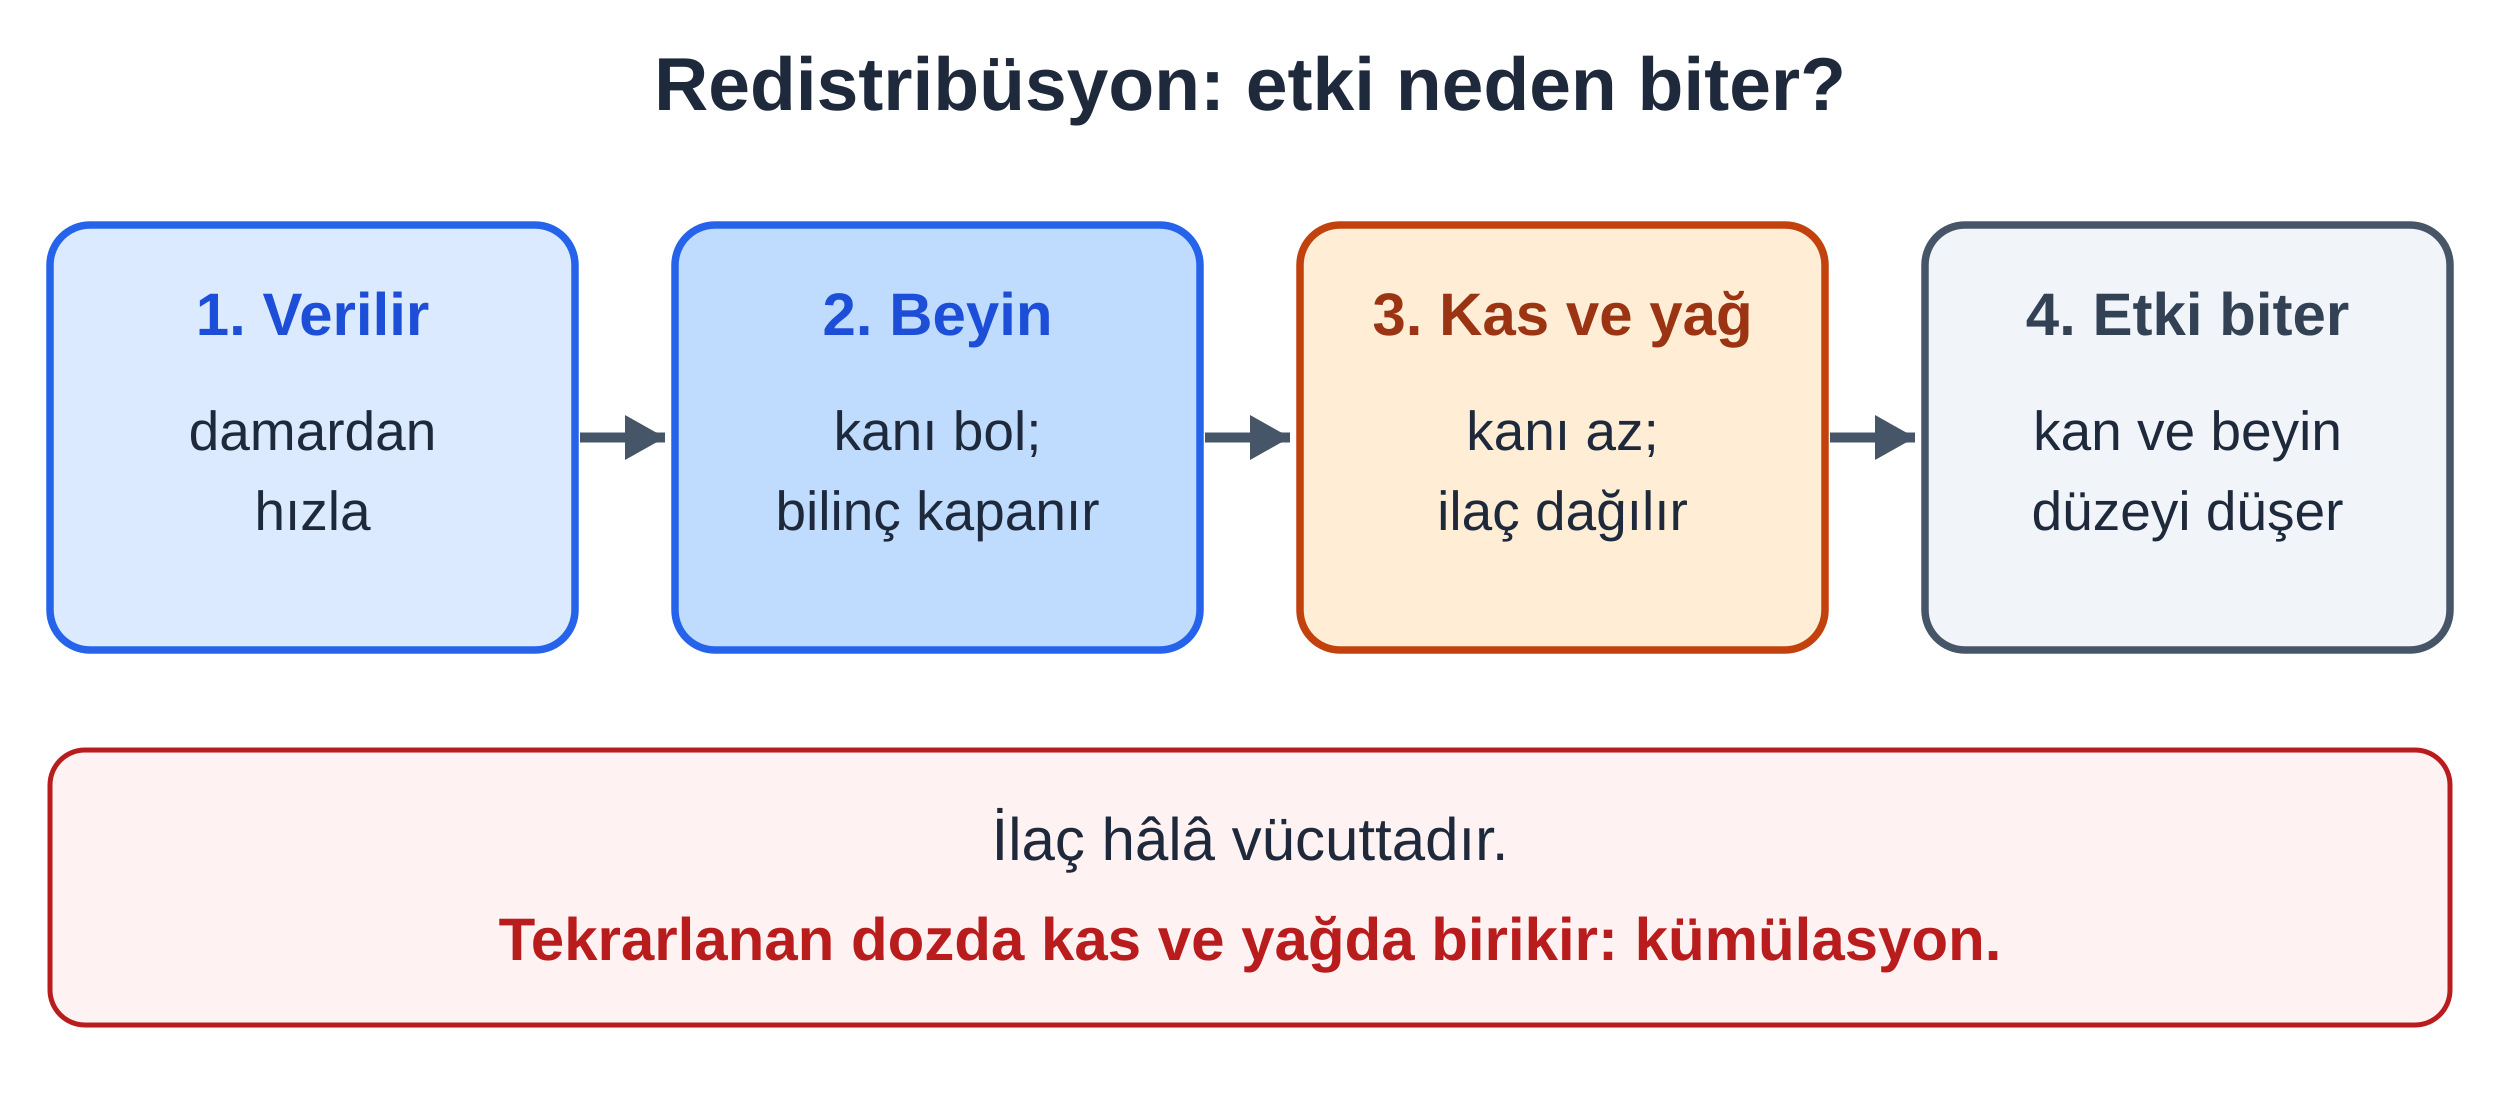
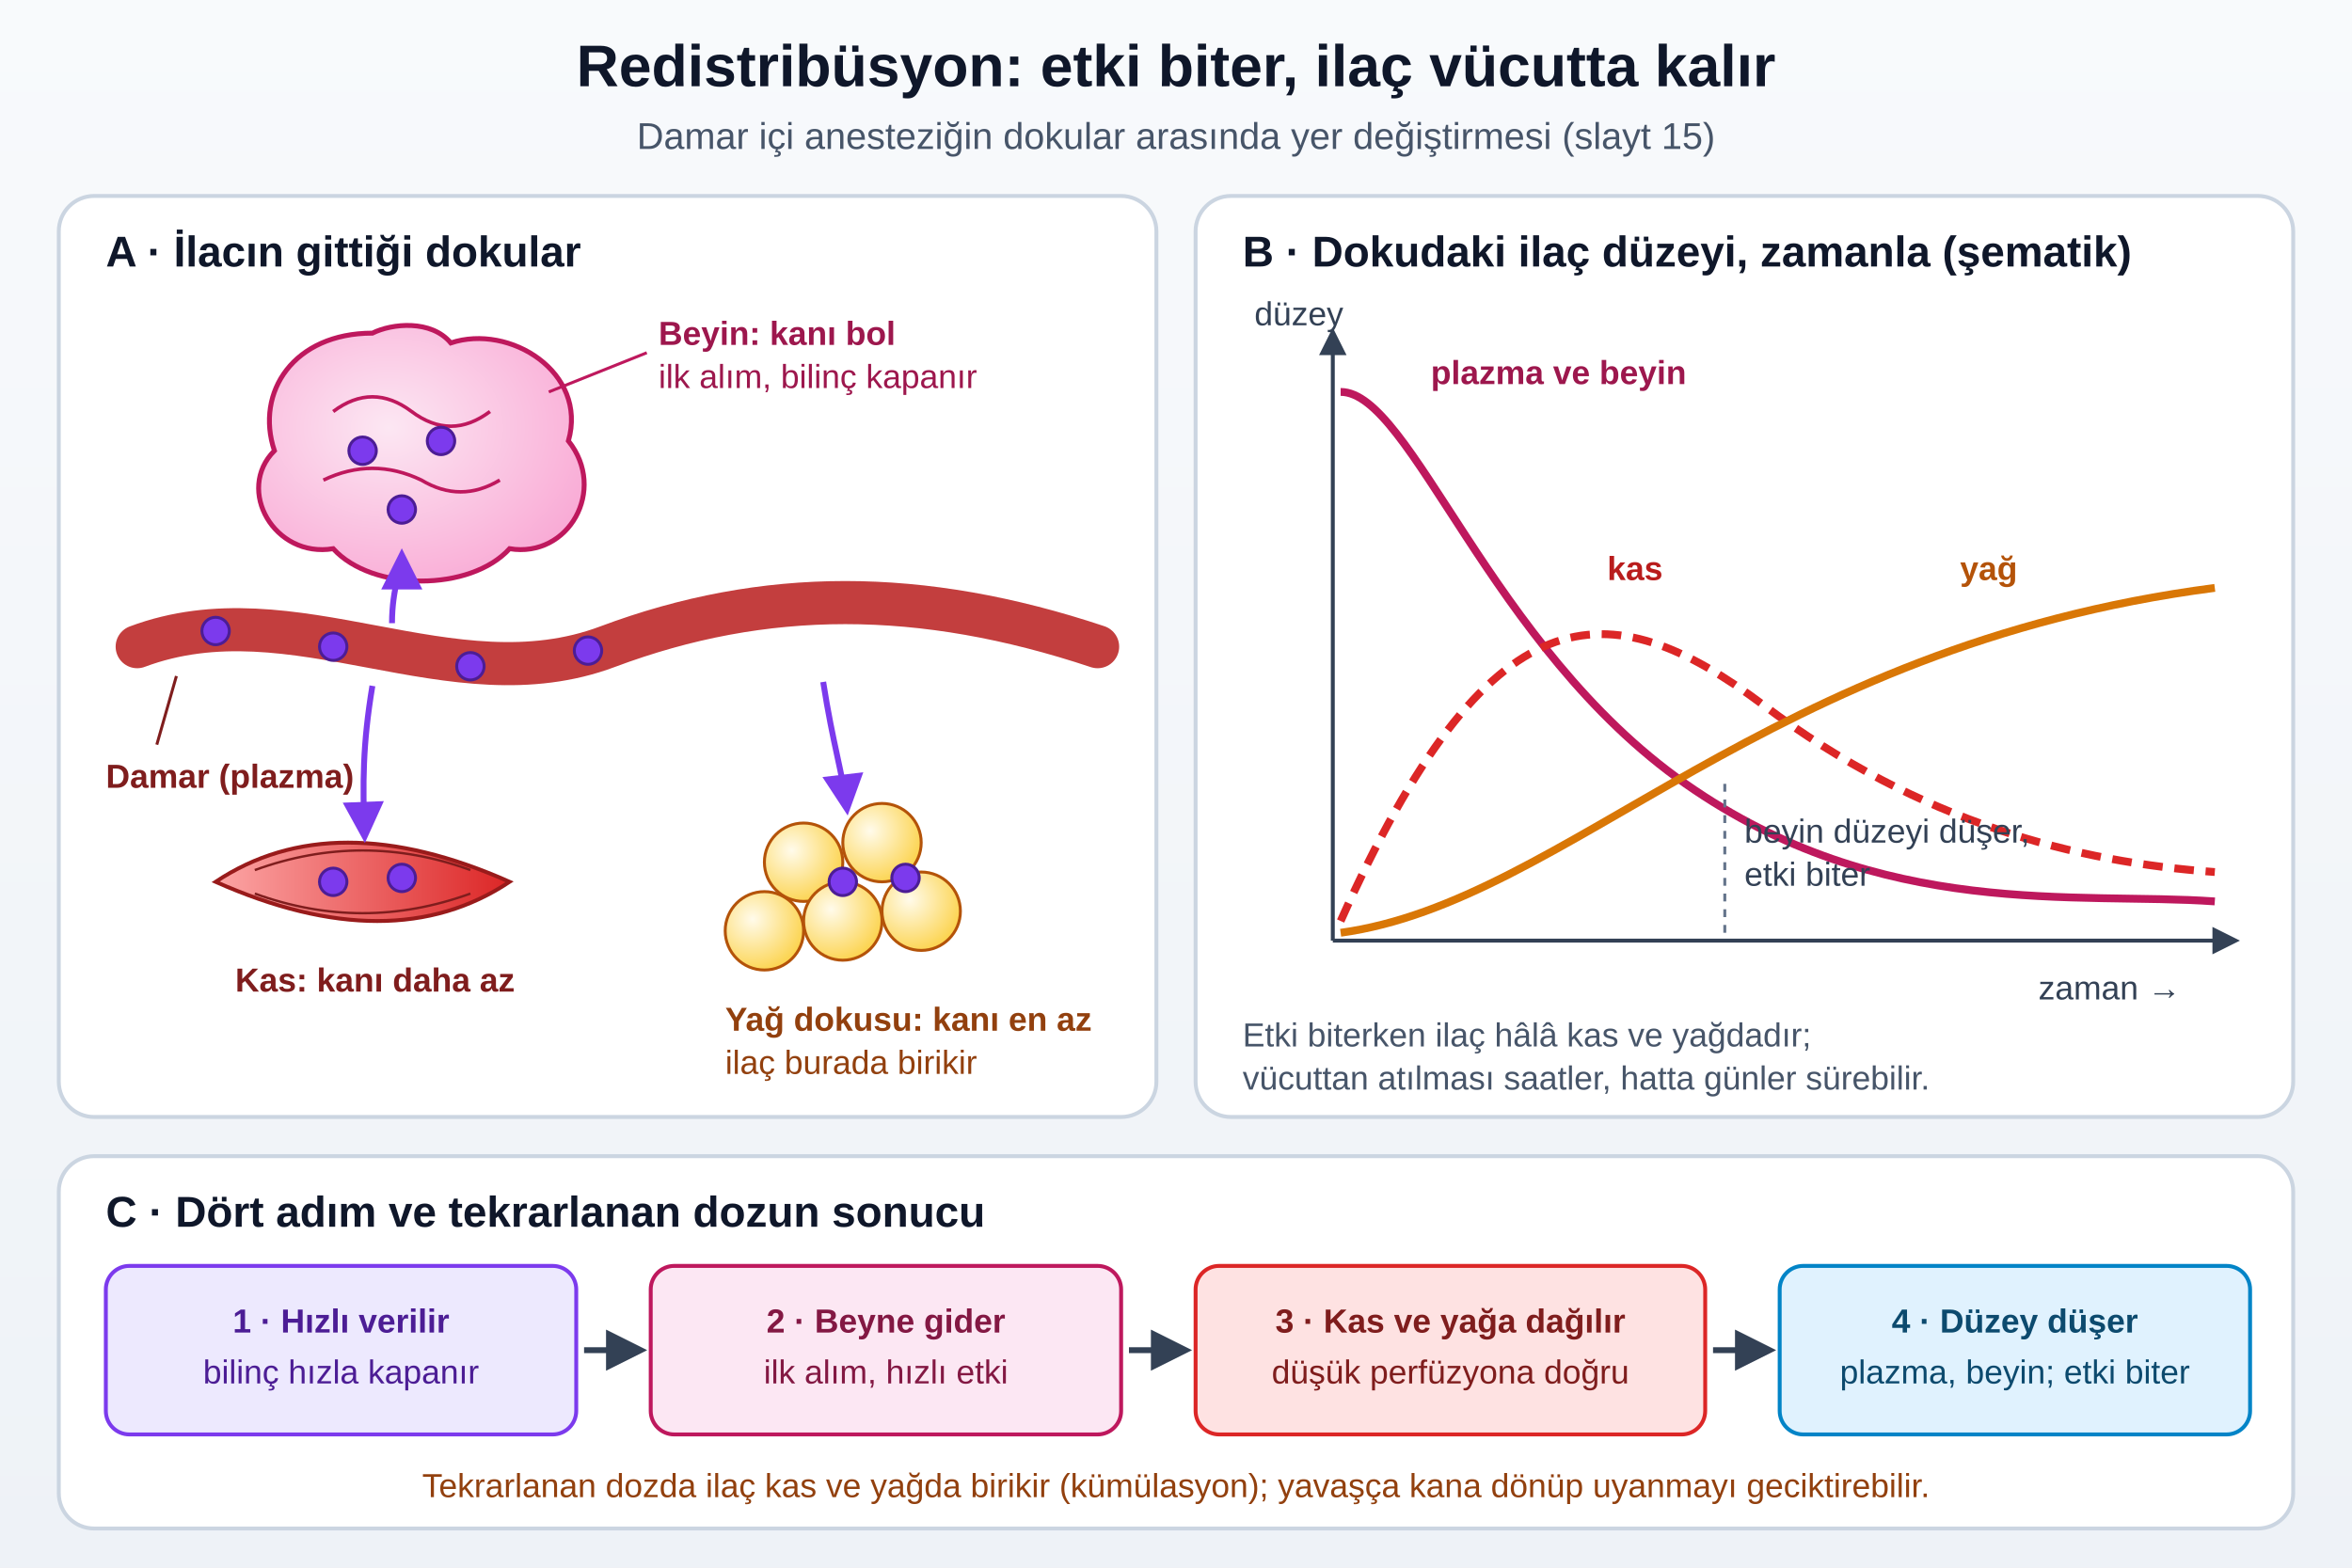
- <svg xmlns="http://www.w3.org/2000/svg" viewBox="0 0 1000 440" width="1000" height="440">
-   <rect width="1000" height="440" fill="#ffffff" />
+ <svg xmlns="http://www.w3.org/2000/svg" viewBox="0 0 1200 800" width="1200" height="800" font-family="Segoe UI, Arial, sans-serif">
  <defs>
-     <marker id="ok" markerUnits="userSpaceOnUse" markerWidth="18" markerHeight="18" refX="16" refY="9" orient="auto">
-       <path d="M0 0 L16 9 L0 18 z" fill="#475569" />
+     <linearGradient id="zemin" x1="0" y1="0" x2="0" y2="1">
+       <stop offset="0" stop-color="#f8fafc" />
+       <stop offset="1" stop-color="#eef2f7" />
+     </linearGradient>
+     <radialGradient id="beyin" cx="0.4" cy="0.4" r="0.7">
+       <stop offset="0" stop-color="#fce7f3" />
+       <stop offset="1" stop-color="#f9a8d4" />
+     </radialGradient>
+     <linearGradient id="kas" x1="0" y1="0" x2="1" y2="0">
+       <stop offset="0" stop-color="#fca5a5" />
+       <stop offset="1" stop-color="#dc2626" />
+     </linearGradient>
+     <radialGradient id="yag" cx="0.35" cy="0.35" r="0.7">
+       <stop offset="0" stop-color="#fffbeb" />
+       <stop offset="1" stop-color="#fcd34d" />
+     </radialGradient>
+     <marker id="ok" viewBox="0 0 10 10" refX="8" refY="5" markerWidth="7" markerHeight="7" orient="auto">
+       <path d="M0 0 L10 5 L0 10 z" fill="#334155" />
    </marker>
+     <marker id="okm" viewBox="0 0 10 10" refX="8" refY="5" markerWidth="7" markerHeight="7" orient="auto">
+       <path d="M0 0 L10 5 L0 10 z" fill="#7c3aed" />
+     </marker>
+     <g id="ilac">
+       <circle r="7" fill="#7c3aed" stroke="#4c1d95" stroke-width="1.5" />
+     </g>
+     <g id="hucre">
+       <circle r="20" fill="url(#yag)" stroke="#b45309" stroke-width="1.5" />
+     </g>
  </defs>
-   <text x="500" y="44" text-anchor="middle" font-family="Segoe UI, Arial, sans-serif" font-size="30" font-weight="bold" fill="#1e293b">Redistribüsyon: etki neden biter?</text>
-   <g font-family="Segoe UI, Arial, sans-serif">
-     <rect x="20" y="90" width="210" height="170" rx="16" fill="#dbeafe" stroke="#2563eb" stroke-width="3" />
-     <text x="125" y="134" text-anchor="middle" font-size="24" font-weight="bold" fill="#1d4ed8">1. Verilir</text>
-     <text x="125" y="180" text-anchor="middle" font-size="22" fill="#1e293b">damardan</text>
-     <text x="125" y="212" text-anchor="middle" font-size="22" fill="#1e293b">hızla</text>
-     <rect x="270" y="90" width="210" height="170" rx="16" fill="#bfdbfe" stroke="#2563eb" stroke-width="3" />
-     <text x="375" y="134" text-anchor="middle" font-size="24" font-weight="bold" fill="#1d4ed8">2. Beyin</text>
-     <text x="375" y="180" text-anchor="middle" font-size="22" fill="#1e293b">kanı bol;</text>
-     <text x="375" y="212" text-anchor="middle" font-size="22" fill="#1e293b">bilinç kapanır</text>
-     <rect x="520" y="90" width="210" height="170" rx="16" fill="#ffedd5" stroke="#c2410c" stroke-width="3" />
-     <text x="625" y="134" text-anchor="middle" font-size="24" font-weight="bold" fill="#9a3412">3. Kas ve yağ</text>
-     <text x="625" y="180" text-anchor="middle" font-size="22" fill="#1e293b">kanı az;</text>
-     <text x="625" y="212" text-anchor="middle" font-size="22" fill="#1e293b">ilaç dağılır</text>
-     <rect x="770" y="90" width="210" height="170" rx="16" fill="#f1f5f9" stroke="#475569" stroke-width="3" />
-     <text x="875" y="134" text-anchor="middle" font-size="24" font-weight="bold" fill="#334155">4. Etki biter</text>
-     <text x="875" y="180" text-anchor="middle" font-size="22" fill="#1e293b">kan ve beyin</text>
-     <text x="875" y="212" text-anchor="middle" font-size="22" fill="#1e293b">düzeyi düşer</text>
-     <g stroke="#475569" stroke-width="4" fill="none" marker-end="url(#ok)">
-       <path d="M232 175 h34" />
-       <path d="M482 175 h34" />
-       <path d="M732 175 h34" />
-     </g>
-     <rect x="20" y="300" width="960" height="110" rx="14" fill="#fef2f2" stroke="#b91c1c" stroke-width="2" />
-     <text x="500" y="344" text-anchor="middle" font-size="24" fill="#1e293b">İlaç hâlâ vücuttadır.</text>
-     <text x="500" y="384" text-anchor="middle" font-size="24" font-weight="bold" fill="#b91c1c">Tekrarlanan dozda kas ve yağda birikir: kümülasyon.</text>
+   <rect width="1200" height="800" fill="url(#zemin)" />
+   <text x="600" y="44" text-anchor="middle" font-size="30" font-weight="bold" fill="#0f172a">Redistribüsyon: etki biter, ilaç vücutta kalır</text>
+   <text x="600" y="76" text-anchor="middle" font-size="19" fill="#475569">Damar içi anesteziğin dokular arasında yer değiştirmesi (slayt 15)</text>
+   <rect x="30" y="100" width="560" height="470" rx="18" fill="#ffffff" stroke="#cbd5e1" stroke-width="2" />
+   <text x="54" y="136" font-size="22" font-weight="bold" fill="#0f172a">A · İlacın gittiği dokular</text>
+   <path d="M70 330 C150 300 230 360 310 330 S470 300 560 330" stroke="#b91c1c" stroke-width="22" fill="none" stroke-linecap="round" opacity="0.85" />
+   <use href="#ilac" x="110" y="322" />
+   <use href="#ilac" x="170" y="330" />
+   <use href="#ilac" x="240" y="340" />
+   <use href="#ilac" x="300" y="332" />
+   <line x1="90" y1="345" x2="80" y2="380" stroke="#7f1d1d" stroke-width="1.5" />
+   <text x="54" y="402" font-size="17" fill="#7f1d1d" font-weight="bold">Damar (plazma)</text>
+   <path d="M190 170 c-40 0 -60 30 -50 60 c-20 20 0 55 30 50 c20 22 70 22 90 0 c30 5 50 -30 30 -55 c10 -35 -30 -60 -60 -50 c-10 -12 -30 -10 -40 -5 z" fill="url(#beyin)" stroke="#be185d" stroke-width="2.5" />
+   <path d="M170 210 q20 -15 40 0 q20 15 40 0 M165 245 q25 -12 50 0 q20 12 40 0" stroke="#be185d" stroke-width="1.8" fill="none" />
+   <use href="#ilac" x="185" y="230" />
+   <use href="#ilac" x="225" y="225" />
+   <use href="#ilac" x="205" y="260" />
+   <path d="M200 318 C200 300 205 290 205 284" stroke="#7c3aed" stroke-width="3" fill="none" marker-end="url(#okm)" />
+   <line x1="280" y1="200" x2="330" y2="180" stroke="#be185d" stroke-width="1.5" />
+   <text x="336" y="176" font-size="17" fill="#9d174d" font-weight="bold">Beyin: kanı bol</text>
+   <text x="336" y="198" font-size="17" fill="#9d174d">ilk alım, bilinç kapanır</text>
+   <path d="M110 450 q60 -40 150 0 q-60 40 -150 0 z" fill="url(#kas)" stroke="#991b1b" stroke-width="2" />
+   <path d="M130 444 q55 -20 110 0 M130 456 q55 20 110 0" stroke="#7f1d1d" stroke-width="1.2" fill="none" />
+   <use href="#ilac" x="170" y="450" />
+   <use href="#ilac" x="205" y="448" />
+   <path d="M190 350 C185 380 185 400 186 426" stroke="#7c3aed" stroke-width="3" fill="none" marker-end="url(#okm)" />
+   <text x="120" y="506" font-size="17" fill="#7f1d1d" font-weight="bold">Kas: kanı daha az</text>
+   <use href="#hucre" x="410" y="440" />
+   <use href="#hucre" x="450" y="430" />
+   <use href="#hucre" x="430" y="470" />
+   <use href="#hucre" x="470" y="465" />
+   <use href="#hucre" x="390" y="475" />
+   <use href="#ilac" x="430" y="450" />
+   <use href="#ilac" x="462" y="448" />
+   <path d="M420 348 C425 380 430 395 432 412" stroke="#7c3aed" stroke-width="3" fill="none" marker-end="url(#okm)" />
+   <text x="370" y="526" font-size="17" fill="#92400e" font-weight="bold">Yağ dokusu: kanı en az</text>
+   <text x="370" y="548" font-size="17" fill="#92400e">ilaç burada birikir</text>
+   <rect x="610" y="100" width="560" height="470" rx="18" fill="#ffffff" stroke="#cbd5e1" stroke-width="2" />
+   <text x="634" y="136" font-size="22" font-weight="bold" fill="#0f172a">B · Dokudaki ilaç düzeyi, zamanla (şematik)</text>
+   <line x1="680" y1="480" x2="1140" y2="480" stroke="#334155" stroke-width="2" marker-end="url(#ok)" />
+   <line x1="680" y1="480" x2="680" y2="170" stroke="#334155" stroke-width="2" marker-end="url(#ok)" />
+   <text x="1040" y="510" font-size="17" fill="#334155">zaman →</text>
+   <text x="640" y="166" font-size="17" fill="#334155">düzey</text>
+   <path d="M684 200 C720 200 760 330 860 400 S1060 455 1130 460" stroke="#be185d" stroke-width="4" fill="none" />
+   <path d="M684 470 C760 300 820 300 900 360 S1060 440 1130 445" stroke="#dc2626" stroke-width="4" fill="none" stroke-dasharray="10 6" />
+   <path d="M684 476 C800 460 900 330 1130 300" stroke="#d97706" stroke-width="4" fill="none" />
+   <text x="730" y="196" font-size="17" fill="#9d174d" font-weight="bold">plazma ve beyin</text>
+   <text x="820" y="296" font-size="17" fill="#b91c1c" font-weight="bold">kas</text>
+   <text x="1000" y="296" font-size="17" fill="#b45309" font-weight="bold">yağ</text>
+   <line x1="880" y1="400" x2="880" y2="480" stroke="#64748b" stroke-width="1.5" stroke-dasharray="4 4" />
+   <text x="890" y="430" font-size="17" fill="#334155">beyin düzeyi düşer,</text>
+   <text x="890" y="452" font-size="17" fill="#334155">etki biter</text>
+   <text x="634" y="534" font-size="17" fill="#475569">Etki biterken ilaç hâlâ kas ve yağdadır;</text>
+   <text x="634" y="556" font-size="17" fill="#475569">vücuttan atılması saatler, hatta günler sürebilir.</text>
+   <rect x="30" y="590" width="1140" height="190" rx="18" fill="#ffffff" stroke="#cbd5e1" stroke-width="2" />
+   <text x="54" y="626" font-size="22" font-weight="bold" fill="#0f172a">C · Dört adım ve tekrarlanan dozun sonucu</text>
+   <g font-size="17">
+     <rect x="54" y="646" width="240" height="86" rx="12" fill="#ede9fe" stroke="#7c3aed" stroke-width="2" />
+     <text x="174" y="680" text-anchor="middle" font-weight="bold" fill="#4c1d95">1 · Hızlı verilir</text>
+     <text x="174" y="706" text-anchor="middle" fill="#4c1d95">bilinç hızla kapanır</text>
+     <path d="M298 689 h28" stroke="#334155" stroke-width="3" marker-end="url(#ok)" />
+     <rect x="332" y="646" width="240" height="86" rx="12" fill="#fce7f3" stroke="#be185d" stroke-width="2" />
+     <text x="452" y="680" text-anchor="middle" font-weight="bold" fill="#831843">2 · Beyne gider</text>
+     <text x="452" y="706" text-anchor="middle" fill="#831843">ilk alım, hızlı etki</text>
+     <path d="M576 689 h28" stroke="#334155" stroke-width="3" marker-end="url(#ok)" />
+     <rect x="610" y="646" width="260" height="86" rx="12" fill="#fee2e2" stroke="#dc2626" stroke-width="2" />
+     <text x="740" y="680" text-anchor="middle" font-weight="bold" fill="#7f1d1d">3 · Kas ve yağa dağılır</text>
+     <text x="740" y="706" text-anchor="middle" fill="#7f1d1d">düşük perfüzyona doğru</text>
+     <path d="M874 689 h28" stroke="#334155" stroke-width="3" marker-end="url(#ok)" />
+     <rect x="908" y="646" width="240" height="86" rx="12" fill="#e0f2fe" stroke="#0284c7" stroke-width="2" />
+     <text x="1028" y="680" text-anchor="middle" font-weight="bold" fill="#0c4a6e">4 · Düzey düşer</text>
+     <text x="1028" y="706" text-anchor="middle" fill="#0c4a6e">plazma, beyin; etki biter</text>
  </g>
+   <text x="600" y="764" text-anchor="middle" font-size="17" fill="#92400e">Tekrarlanan dozda ilaç kas ve yağda birikir (kümülasyon); yavaşça kana dönüp uyanmayı geciktirebilir.</text>
</svg>
